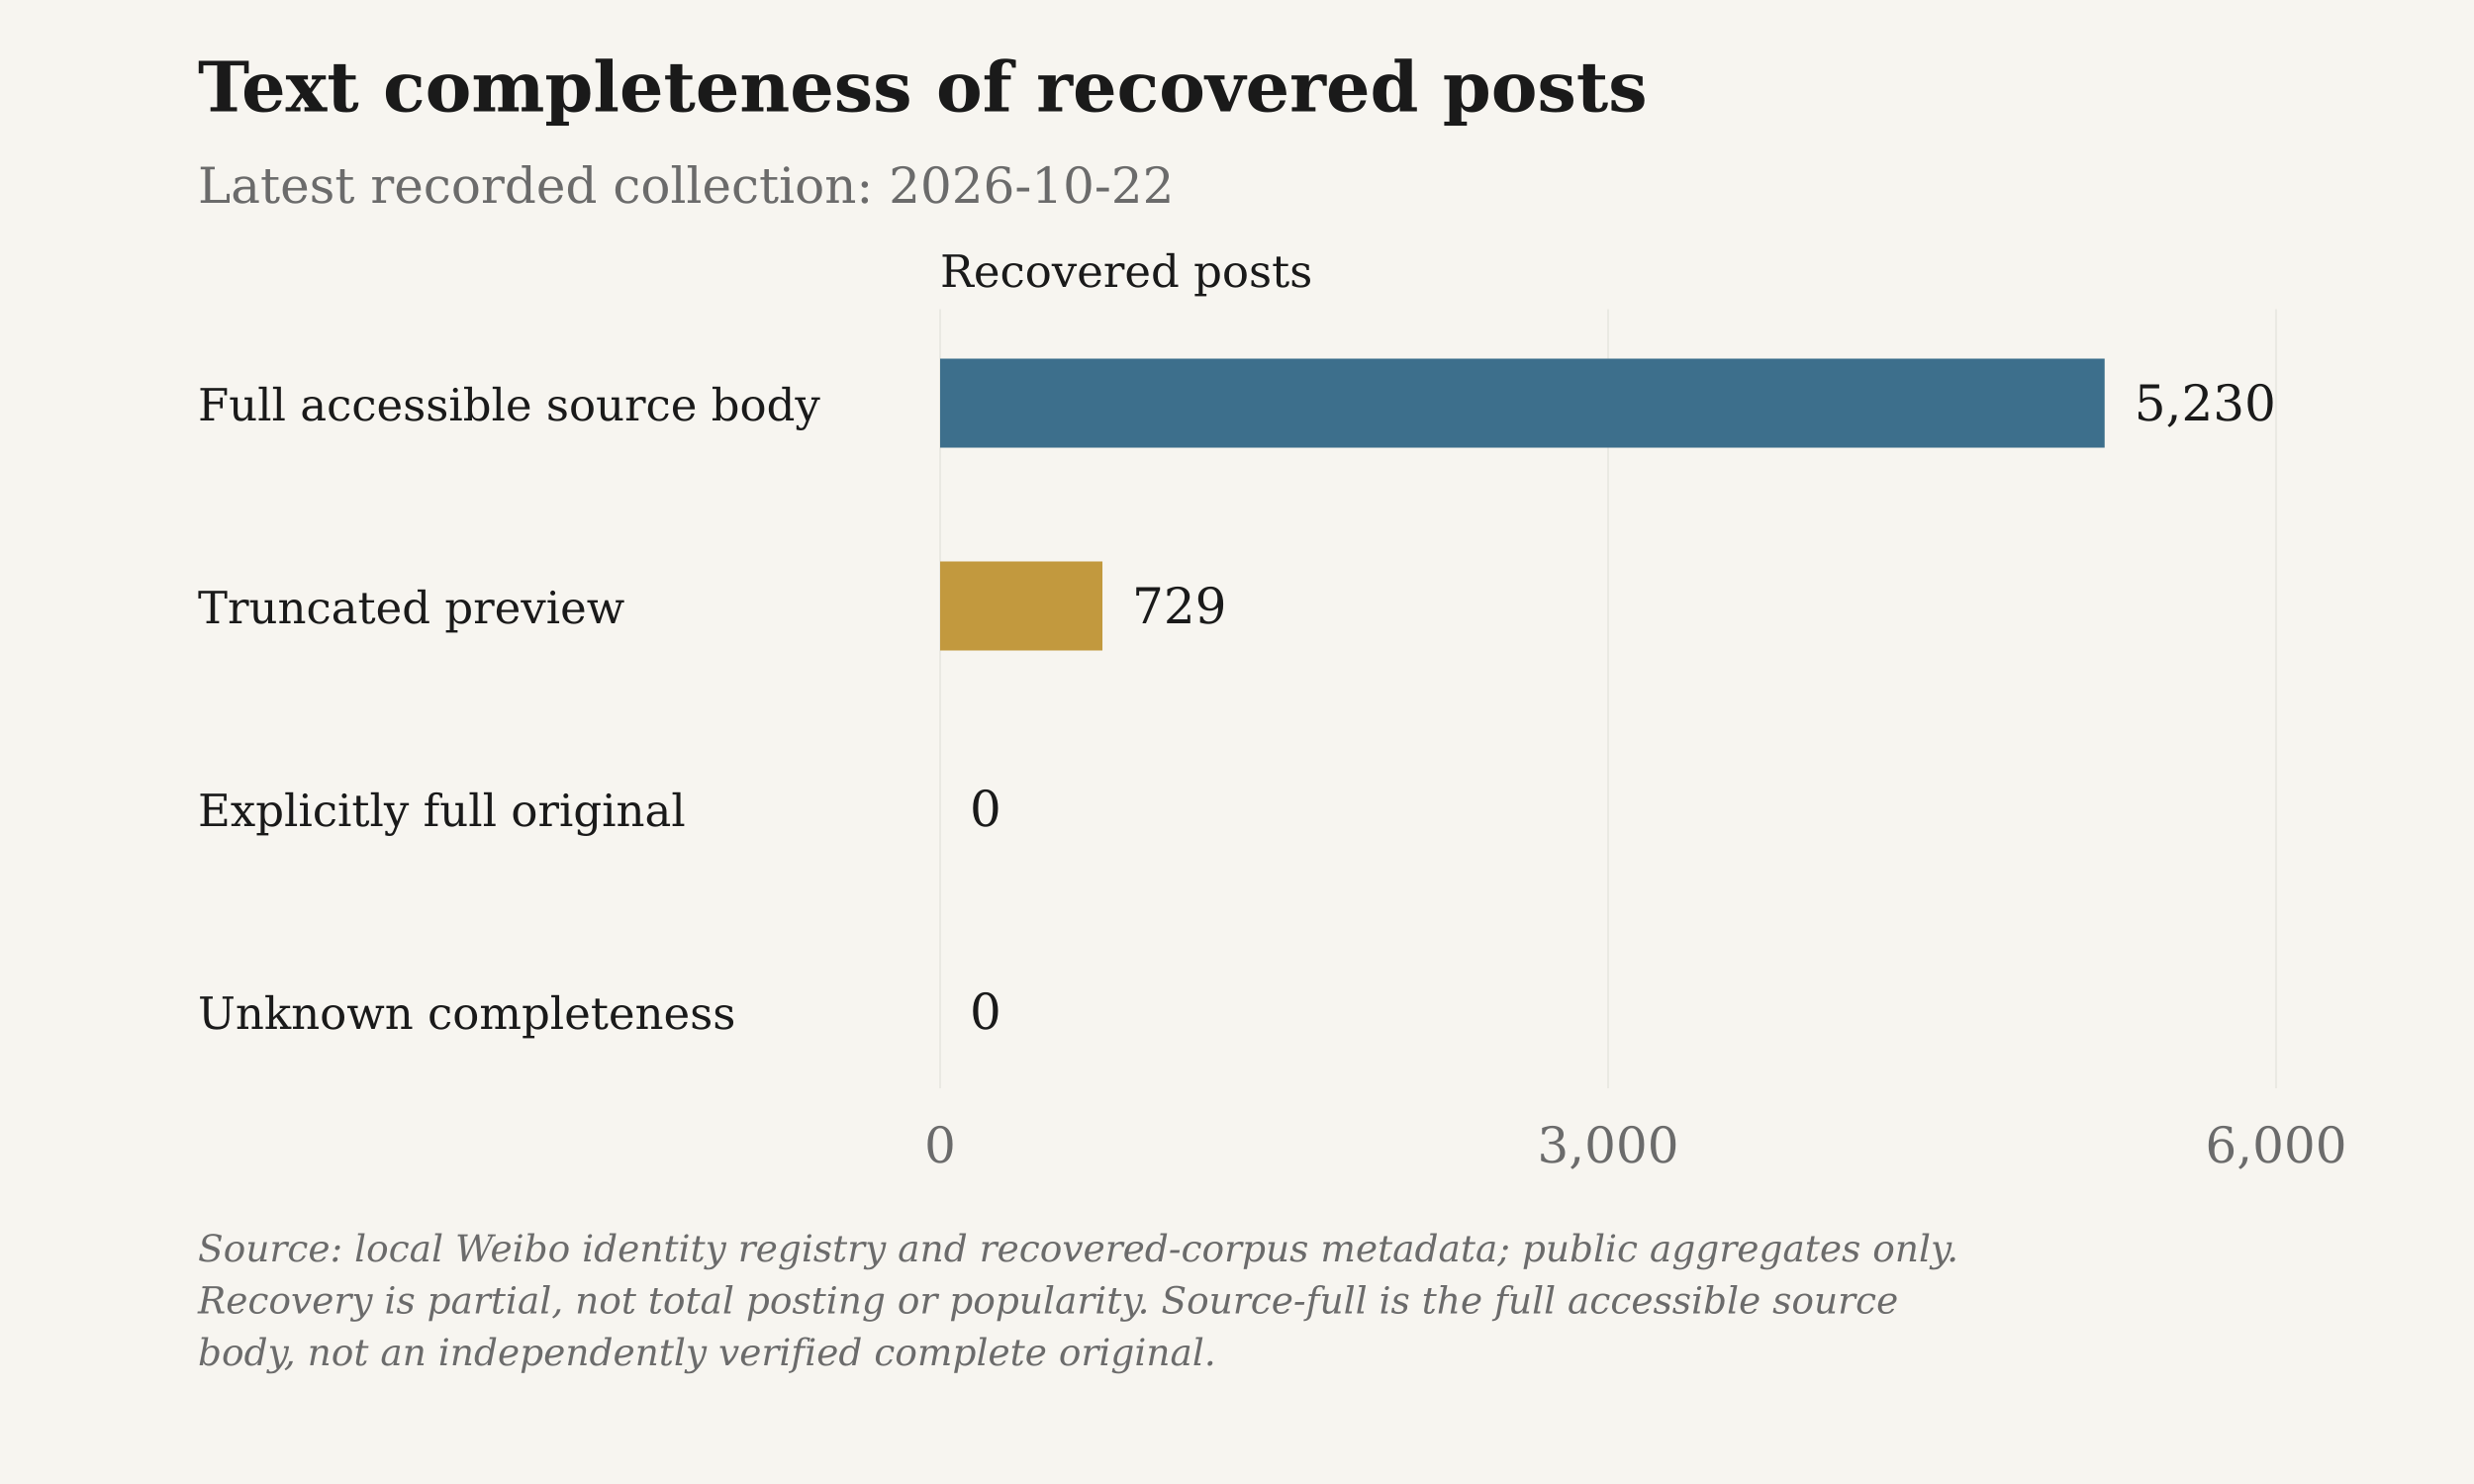
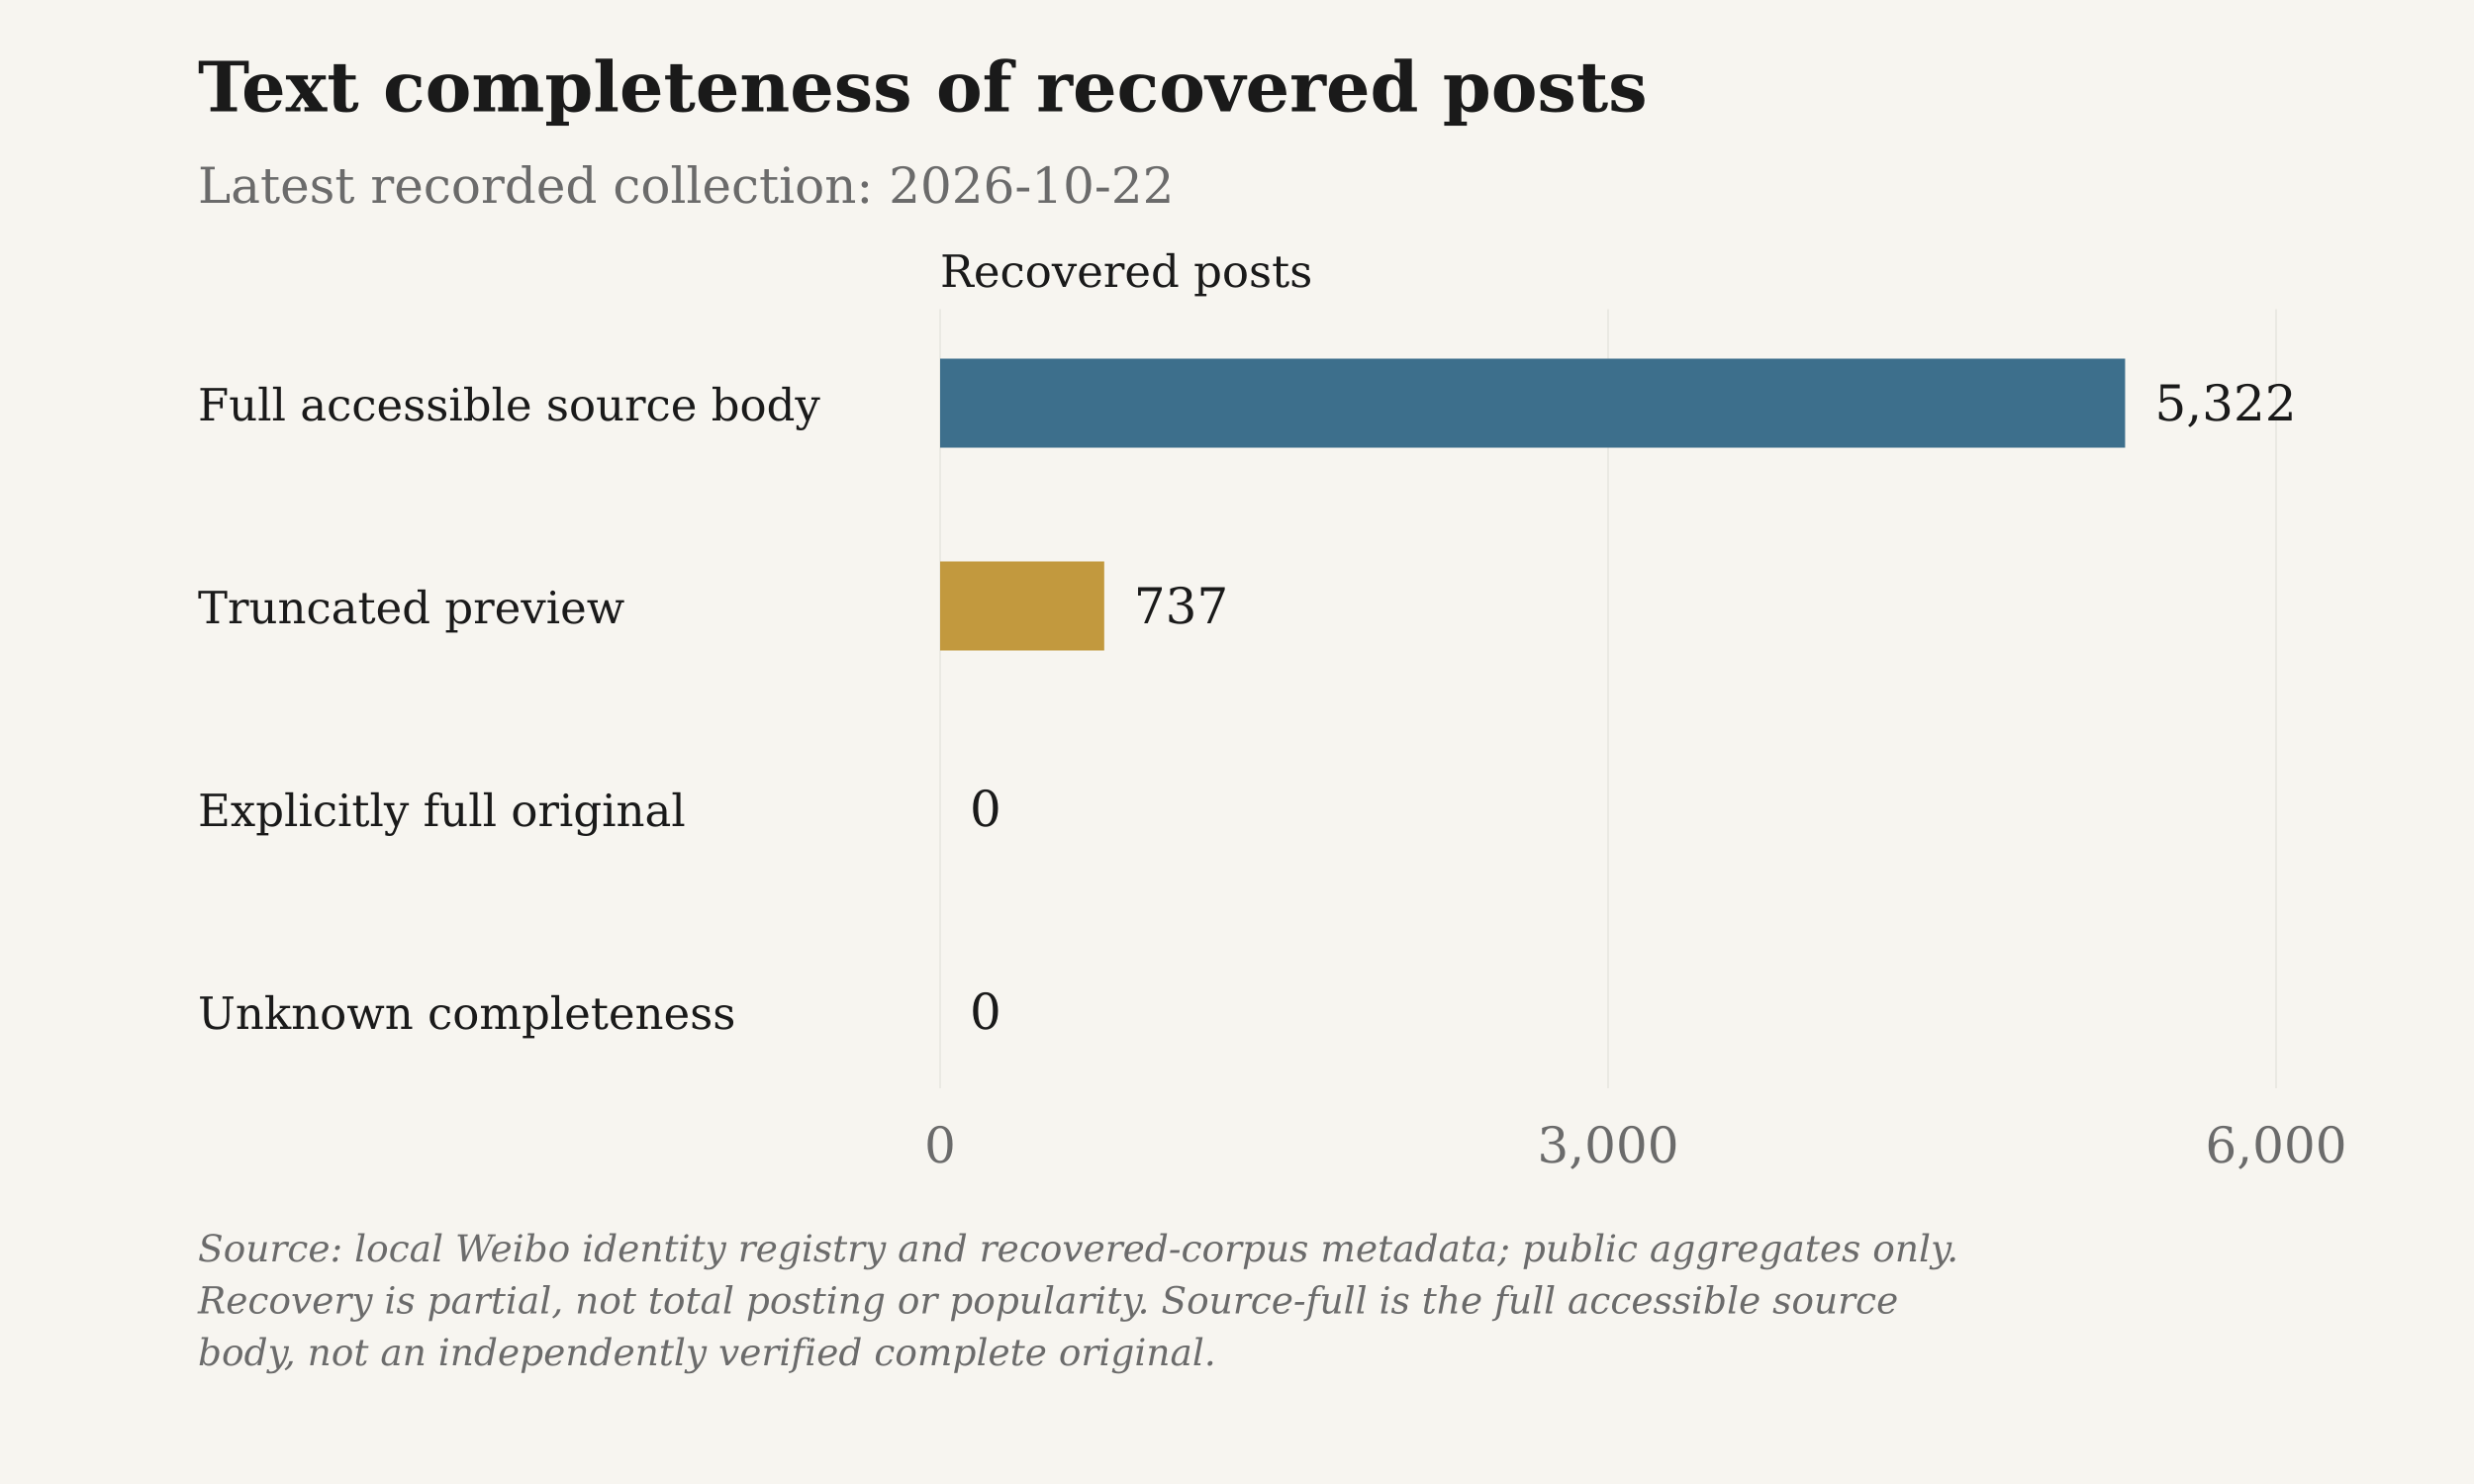
<svg xmlns="http://www.w3.org/2000/svg" viewBox="0 0 1000 600" role="img" aria-label="Text completeness of recovered posts">
  <rect class="chart-background" width="1000" height="600" fill="#F7F5F0" />
  <g font-family="DejaVu Serif, Georgia, 'Times New Roman', serif" font-size="20" fill="#6B6B6B">
    <text x="80" y="45" font-size="28" font-weight="bold" fill="#1A1A1A">Text completeness of recovered posts</text>
    <text x="80" y="82">Latest recorded collection: 2026-10-22</text>
    <text class="axis-unit" x="380" y="116" font-size="18" fill="#1A1A1A">Recovered posts</text>
    <path d="M380.00 125V440" stroke="#D6D3CC" stroke-opacity=".6" stroke-width=".5" />
    <text x="380.00" y="470" text-anchor="middle">0</text>
    <path d="M650.00 125V440" stroke="#D6D3CC" stroke-opacity=".6" stroke-width=".5" />
    <text x="650.00" y="470" text-anchor="middle">3,000</text>
    <path d="M920.00 125V440" stroke="#D6D3CC" stroke-opacity=".6" stroke-width=".5" />
    <text x="920.00" y="470" text-anchor="middle">6,000</text>
    <text x="80" y="170" font-size="18" fill="#1A1A1A">Full accessible source body</text>
-     <rect class="data-bar" data-label="Full accessible source body" data-value="5230" x="380" y="145" width="470.70" height="36" fill="#3D6F8C" />
-     <text x="862.70" y="170" fill="#1A1A1A">5,230</text>
+     <rect class="data-bar" data-label="Full accessible source body" data-value="5322" x="380" y="145" width="478.98" height="36" fill="#3D6F8C" />
+     <text x="870.98" y="170" fill="#1A1A1A">5,322</text>
    <text x="80" y="252" font-size="18" fill="#1A1A1A">Truncated preview</text>
-     <rect class="data-bar" data-label="Truncated preview" data-value="729" x="380" y="227" width="65.61" height="36" fill="#C2993E" />
-     <text x="457.61" y="252" fill="#1A1A1A">729</text>
+     <rect class="data-bar" data-label="Truncated preview" data-value="737" x="380" y="227" width="66.33" height="36" fill="#C2993E" />
+     <text x="458.33" y="252" fill="#1A1A1A">737</text>
    <text x="80" y="334" font-size="18" fill="#1A1A1A">Explicitly full original</text>
    <rect class="data-bar" data-label="Explicitly full original" data-value="0" x="380" y="309" width="0.00" height="36" fill="#4A7C59" />
    <text x="392.00" y="334" fill="#1A1A1A">0</text>
    <text x="80" y="416" font-size="18" fill="#1A1A1A">Unknown completeness</text>
    <rect class="data-bar" data-label="Unknown completeness" data-value="0" x="380" y="391" width="0.00" height="36" fill="#6B6B6B" />
    <text x="392.00" y="416" fill="#1A1A1A">0</text>
    <text class="figure-source" x="80" y="510" font-size="15" font-style="italic">Source: local Weibo identity registry and recovered-corpus metadata; public aggregates only.</text>
    <text class="figure-source" x="80" y="531" font-size="15" font-style="italic">Recovery is partial, not total posting or popularity. Source-full is the full accessible source</text>
    <text class="figure-source" x="80" y="552" font-size="15" font-style="italic">body, not an independently verified complete original.</text>
  </g>
</svg>
